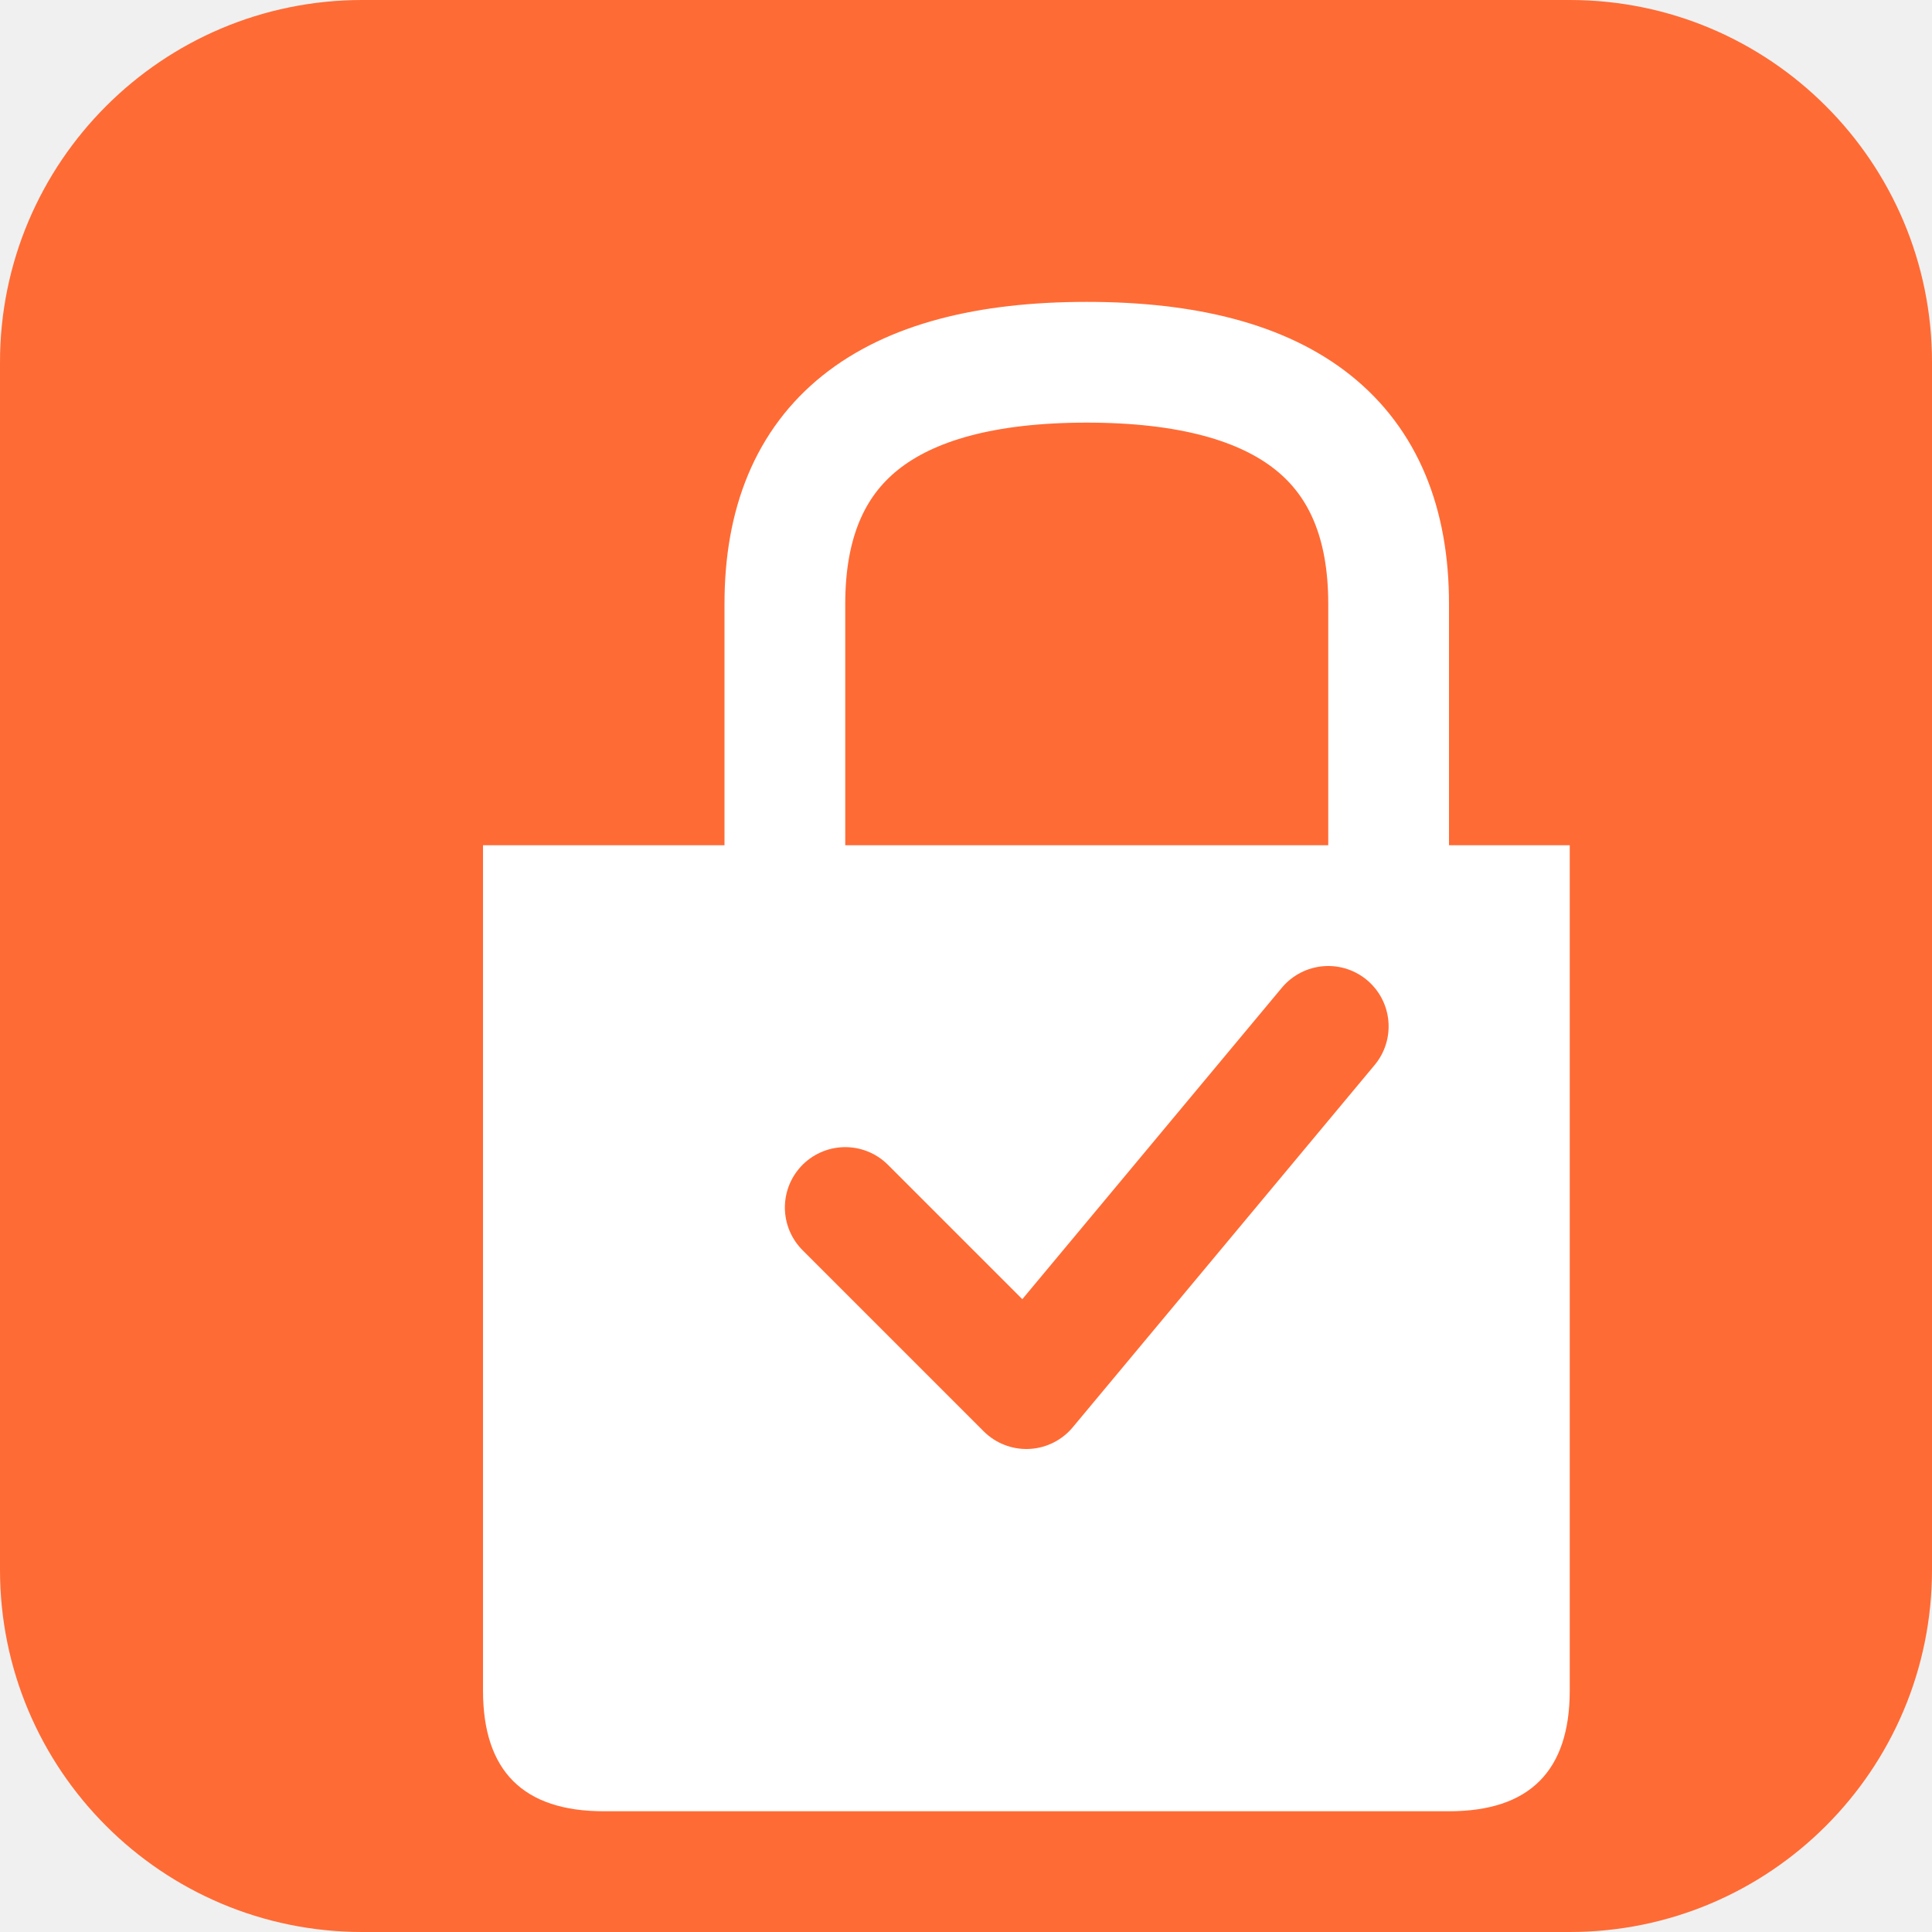
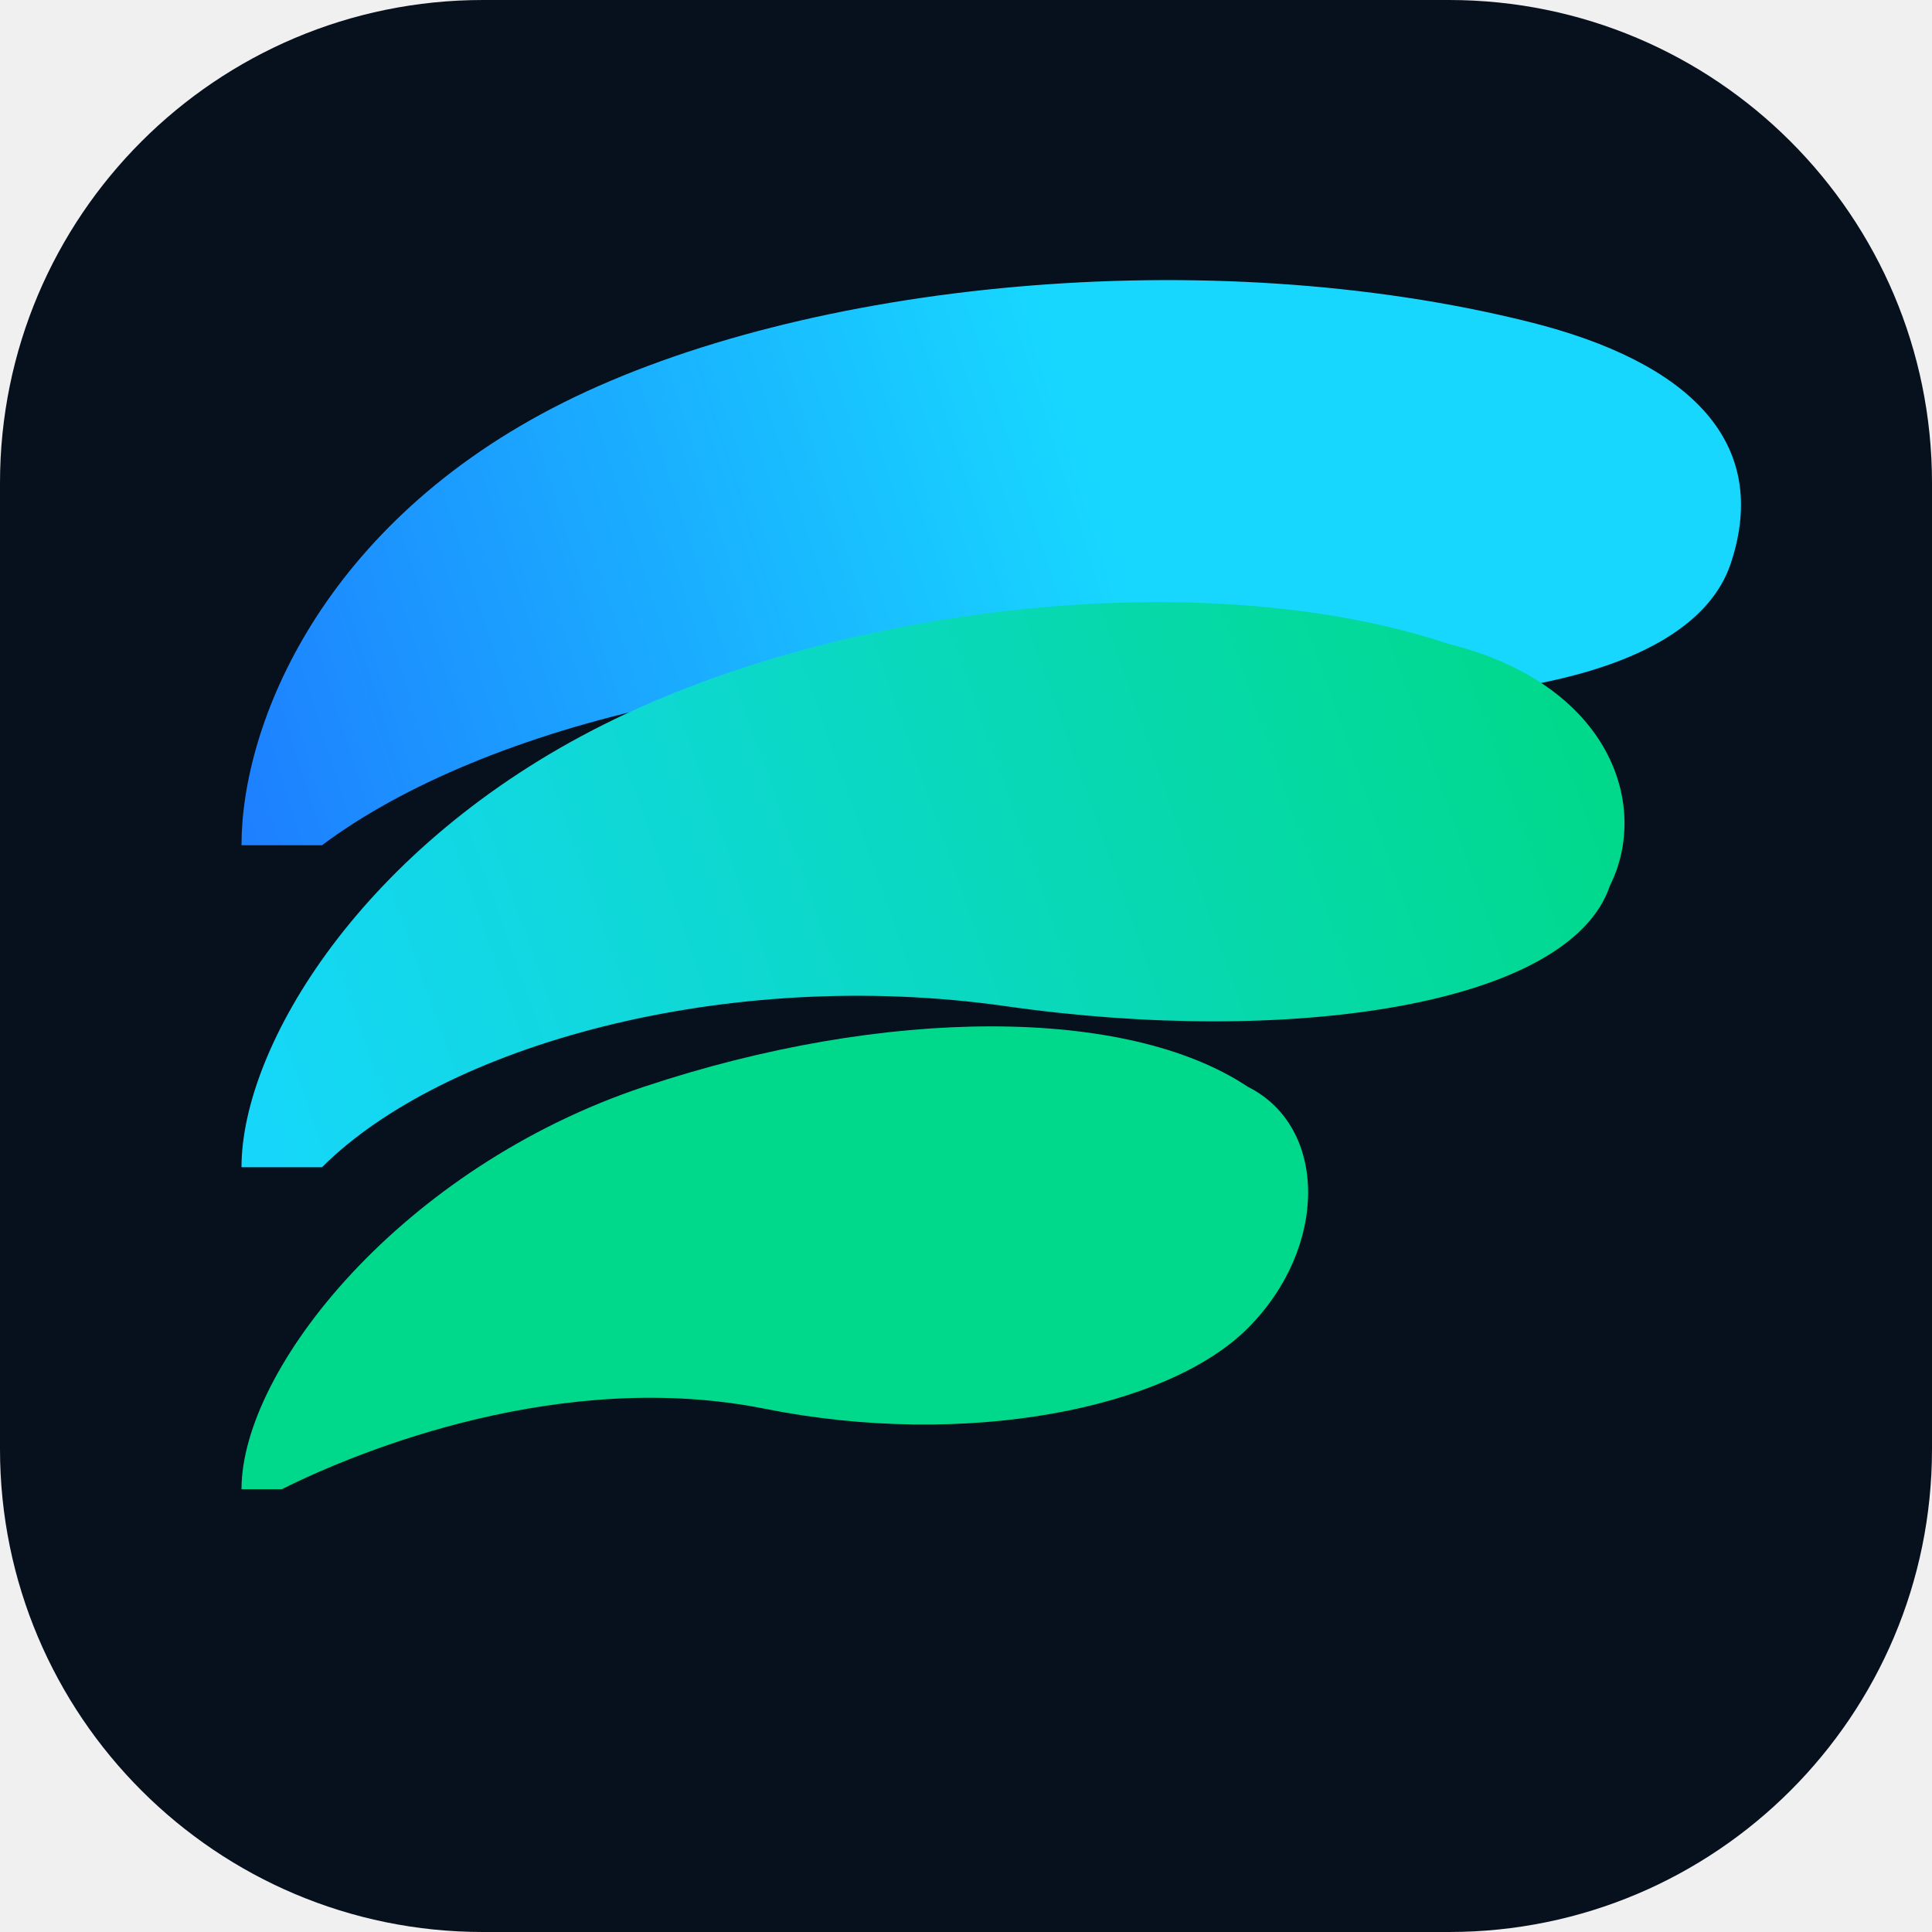
- <svg xmlns="http://www.w3.org/2000/svg" width="32" height="32" viewBox="0 0 32 32">
+ <svg xmlns="http://www.w3.org/2000/svg" width="32" height="32" viewBox="0 0 48 48" fill="none">
+   <rect width="48" height="48" rx="12" fill="#07101D" />
  <defs>
-     <linearGradient id="bagGrad" x1="0%" y1="0%" x2="100%" y2="100%">
-       <stop offset="0%" style="stop-color:#FF8C5A" />
-       <stop offset="100%" style="stop-color:#FF6B35" />
+     <linearGradient id="ft" x1="4" y1="18" x2="42" y2="6" gradientUnits="userSpaceOnUse">
+       <stop offset="0%" stop-color="#1E7BFF" />
+       <stop offset="60%" stop-color="#17D7FF" />
+     </linearGradient>
+     <linearGradient id="fm" x1="4" y1="26" x2="38" y2="14" gradientUnits="userSpaceOnUse">
+       <stop offset="0%" stop-color="#17D7FF" />
+       <stop offset="100%" stop-color="#00D98B" />
+     </linearGradient>
+     <linearGradient id="fb" x1="4" y1="34" x2="32" y2="24" gradientUnits="userSpaceOnUse">
+       <stop offset="0%" stop-color="#00D98B" />
+       <stop offset="100%" stop-color="#00D98B" />
    </linearGradient>
  </defs>
-   <rect width="32" height="32" rx="6" fill="#FF6B35" />
-   <g transform="translate(4, 4)">
-     <path d="M4 10 L4 24 Q4 26 6 26 L20 26 Q22 26 22 24 L22 10 Z" fill="white" rx="2" />
-     <path d="M9 10 L9 6 Q9 2 14 2 Q19 2 19 6 L19 10" fill="none" stroke="white" stroke-width="2" stroke-linecap="round" />
-     <path d="M10 16 L13 19 L18 13" fill="none" stroke="#FF6B35" stroke-width="2" stroke-linecap="round" stroke-linejoin="round" />
-   </g>
+   <path d="M6 21C6 18 8 13 14 10C20 7 30 6 38 8C42 9 44 11 43 14C42 17 36 18 28 17C20 16 12 18 8 21L6 21Z" fill="url(#ft)" />
+   <path d="M6 29C6 26 9 21 15 18C21 15 30 14 36 16C40 17 41 20 40 22C39 25 32 26 25 25C18 24 11 26 8 29L6 29Z" fill="url(#fm)" />
+   <path d="M6 37C6 34 10 29 16 27C22 25 28 25 31 27C33 28 33 31 31 33C29 35 24 36 19 35C14 34 9 36 7 37L6 37Z" fill="url(#fb)" />
</svg>
